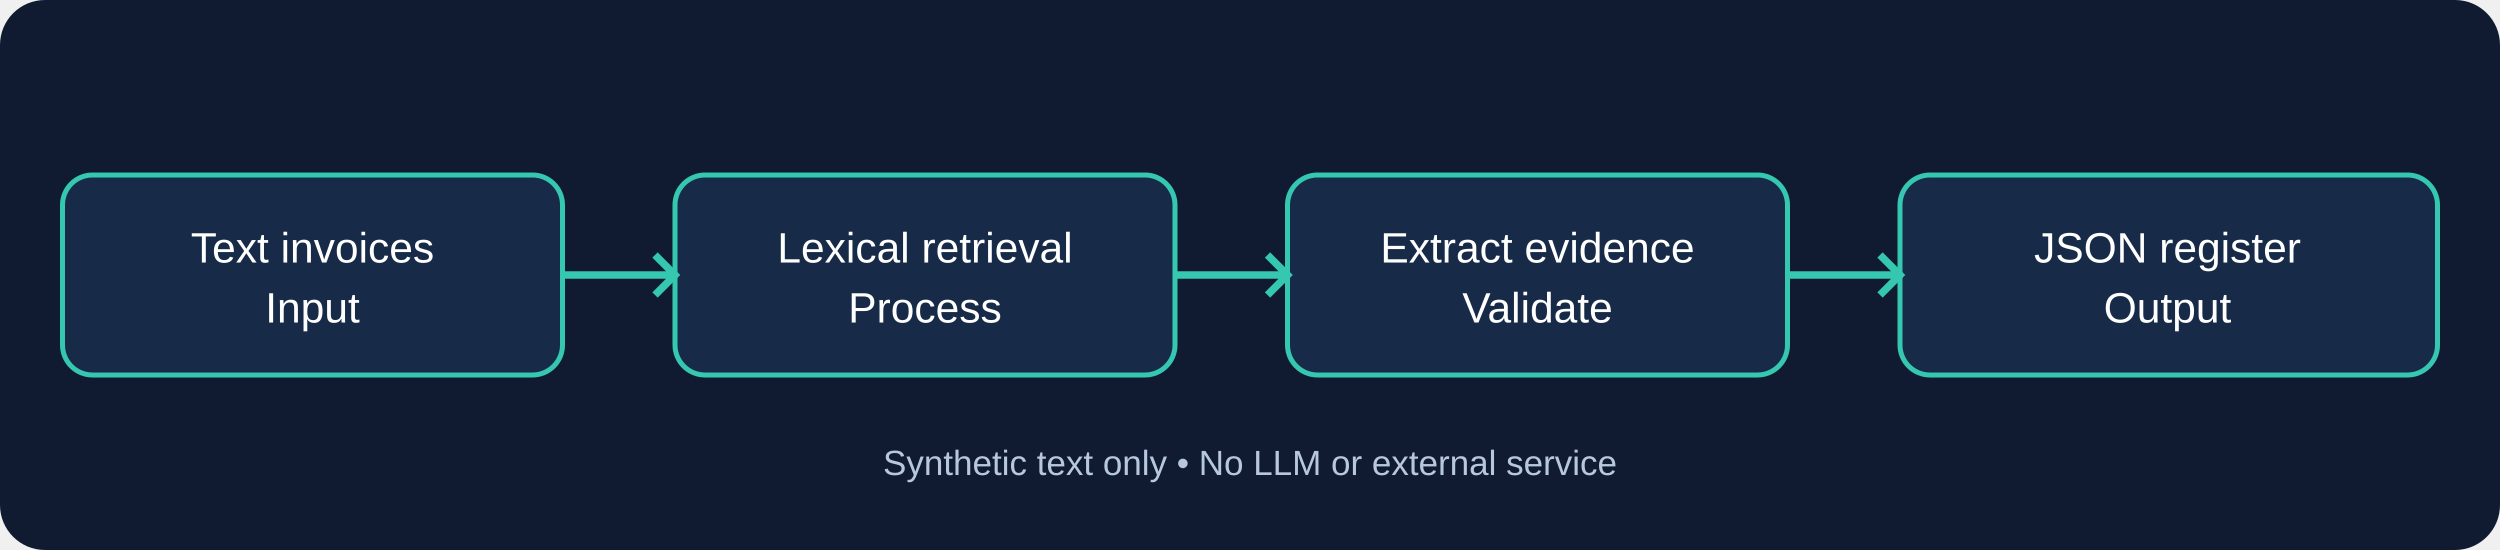
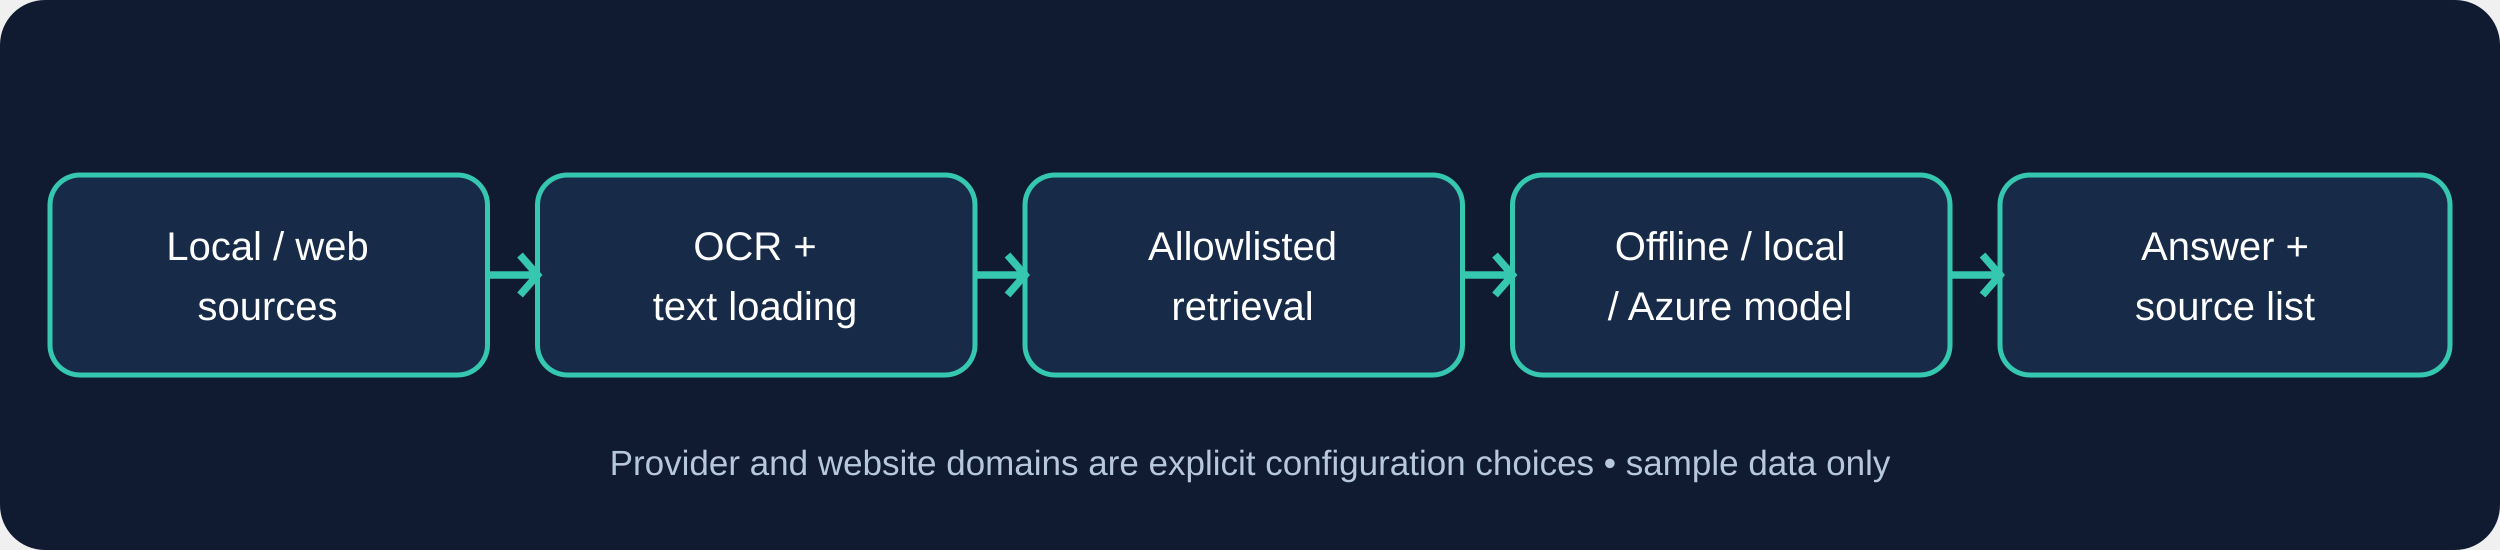
<svg xmlns="http://www.w3.org/2000/svg" width="1000" height="220" viewBox="0 0 1000 220">
  <rect width="1000" height="220" rx="18" fill="#101b32" />
  <g fill="#172b49" stroke="#35c7b0" stroke-width="2">
-     <rect x="25" y="70" width="200" height="80" rx="12" />
-     <rect x="270" y="70" width="200" height="80" rx="12" />
-     <rect x="515" y="70" width="200" height="80" rx="12" />
-     <rect x="760" y="70" width="215" height="80" rx="12" />
+     <rect x="20" y="70" width="175" height="80" rx="12" />
+     <rect x="215" y="70" width="175" height="80" rx="12" />
+     <rect x="410" y="70" width="175" height="80" rx="12" />
+     <rect x="605" y="70" width="175" height="80" rx="12" />
+     <rect x="800" y="70" width="180" height="80" rx="12" />
  </g>
-   <g fill="#fff" font-family="Arial" font-size="17" text-anchor="middle">
-     <text x="125" y="105">Text invoices</text>
-     <text x="125" y="129">Input</text>
-     <text x="370" y="105">Lexical retrieval</text>
-     <text x="370" y="129">Process</text>
-     <text x="615" y="105">Extract evidence</text>
-     <text x="615" y="129">Validate</text>
-     <text x="867" y="105">JSON register</text>
-     <text x="867" y="129">Output</text>
+   <g fill="#fff" font-family="Arial" font-size="16" text-anchor="middle">
+     <text x="107" y="104">Local / web</text>
+     <text x="107" y="128">sources</text>
+     <text x="302" y="104">OCR +</text>
+     <text x="302" y="128">text loading</text>
+     <text x="497" y="104">Allowlisted</text>
+     <text x="497" y="128">retrieval</text>
+     <text x="692" y="104">Offline / local</text>
+     <text x="692" y="128">/ Azure model</text>
+     <text x="890" y="104">Answer +</text>
+     <text x="890" y="128">source list</text>
  </g>
  <g stroke="#35c7b0" stroke-width="3" fill="none">
-     <path d="M225 110h45m-8 -8 8 8 -8 8M470 110h45m-8 -8 8 8 -8 8M715 110h45m-8 -8 8 8 -8 8" />
+     <path d="M195 110h20m-7 -8 7 8 -7 8M390 110h20m-7 -8 7 8 -7 8M585 110h20m-7 -8 7 8 -7 8M780 110h20m-7 -8 7 8 -7 8" />
  </g>
-   <text x="500" y="190" fill="#b8c8dc" font-family="Arial" font-size="14" text-anchor="middle">Synthetic text only • No LLM or external service</text>
+   <text x="500" y="190" fill="#b8c8dc" font-family="Arial" font-size="14" text-anchor="middle">Provider and website domains are explicit configuration choices • sample data only</text>
</svg>
